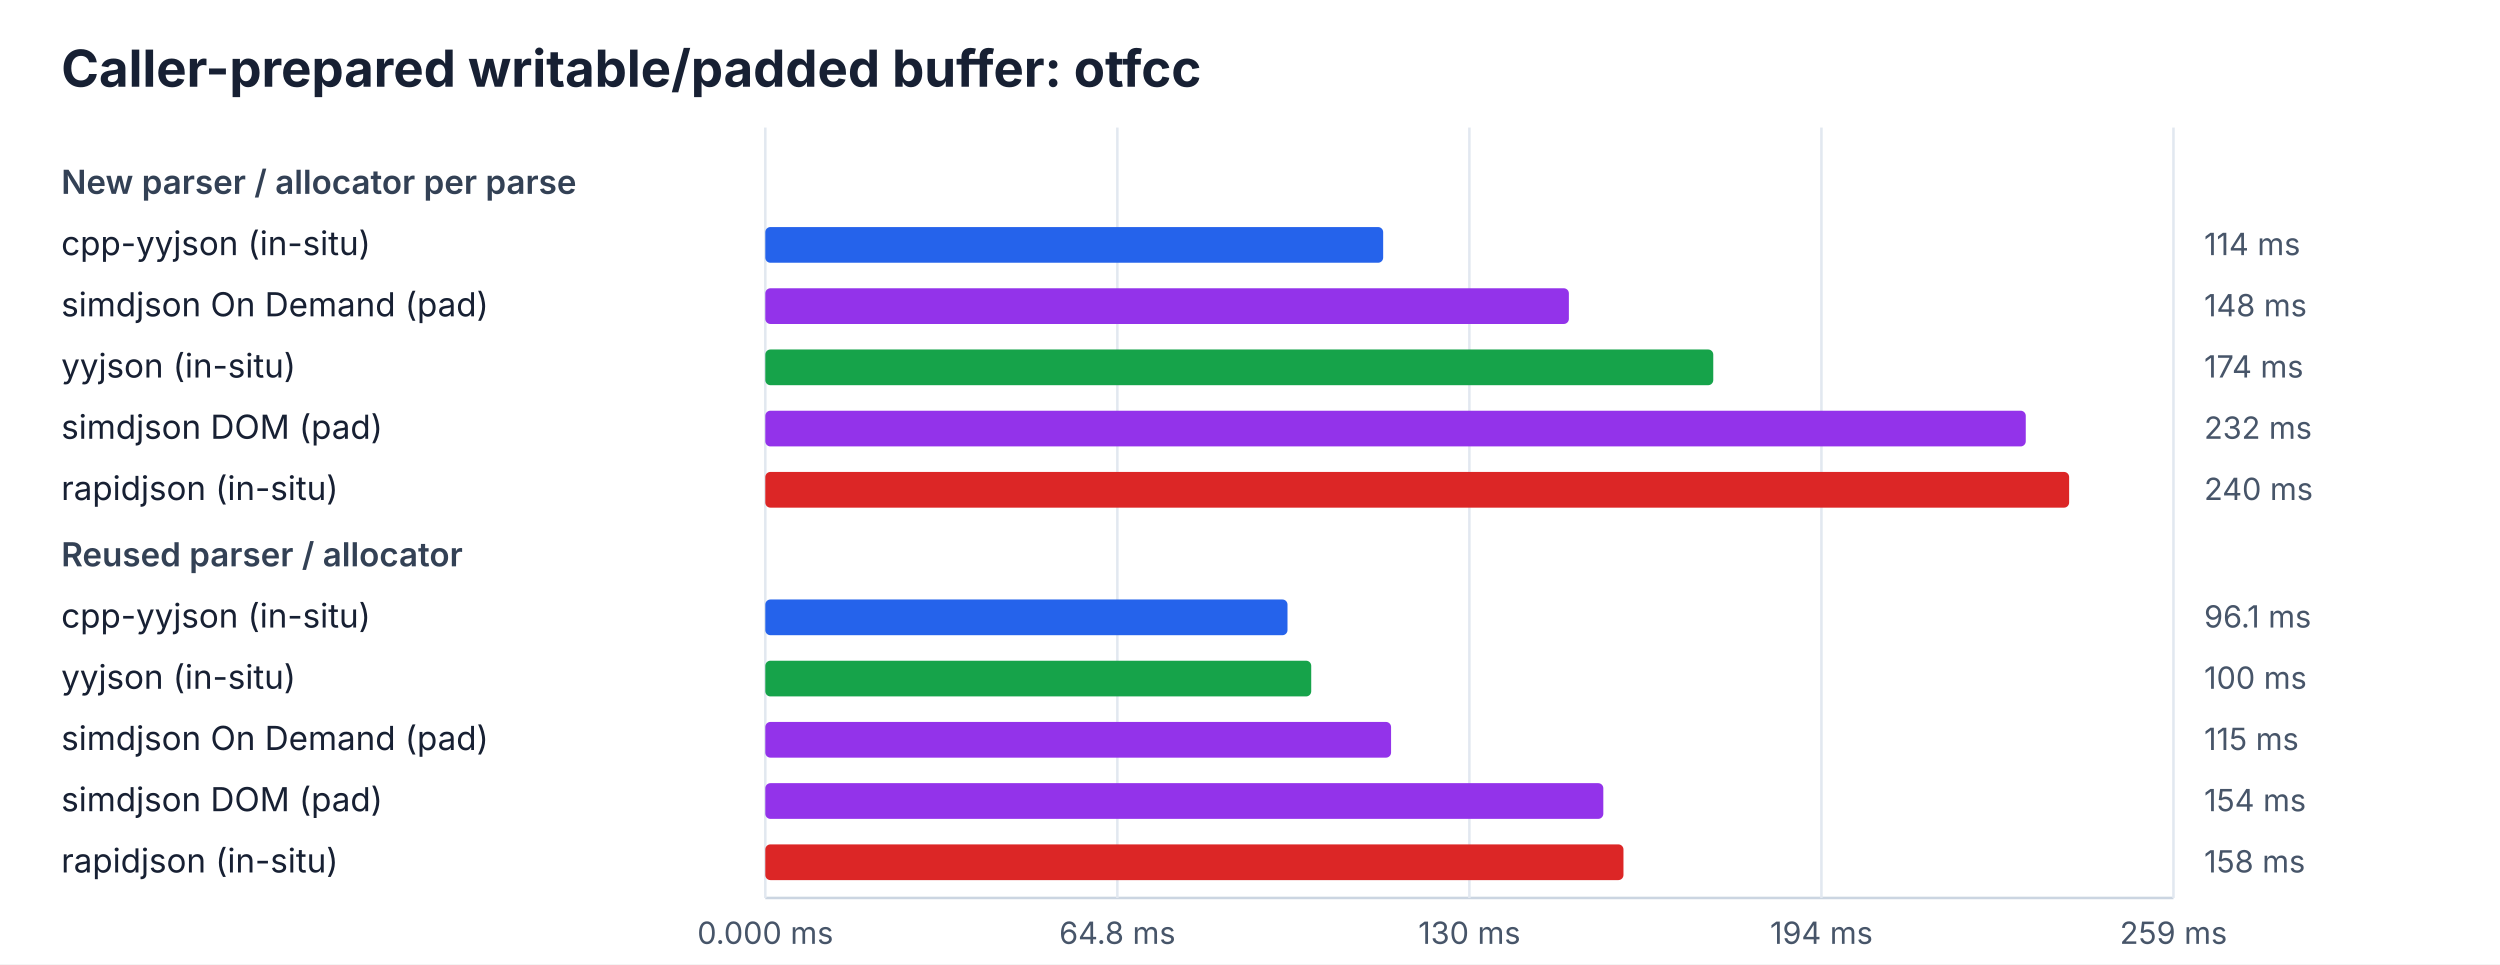
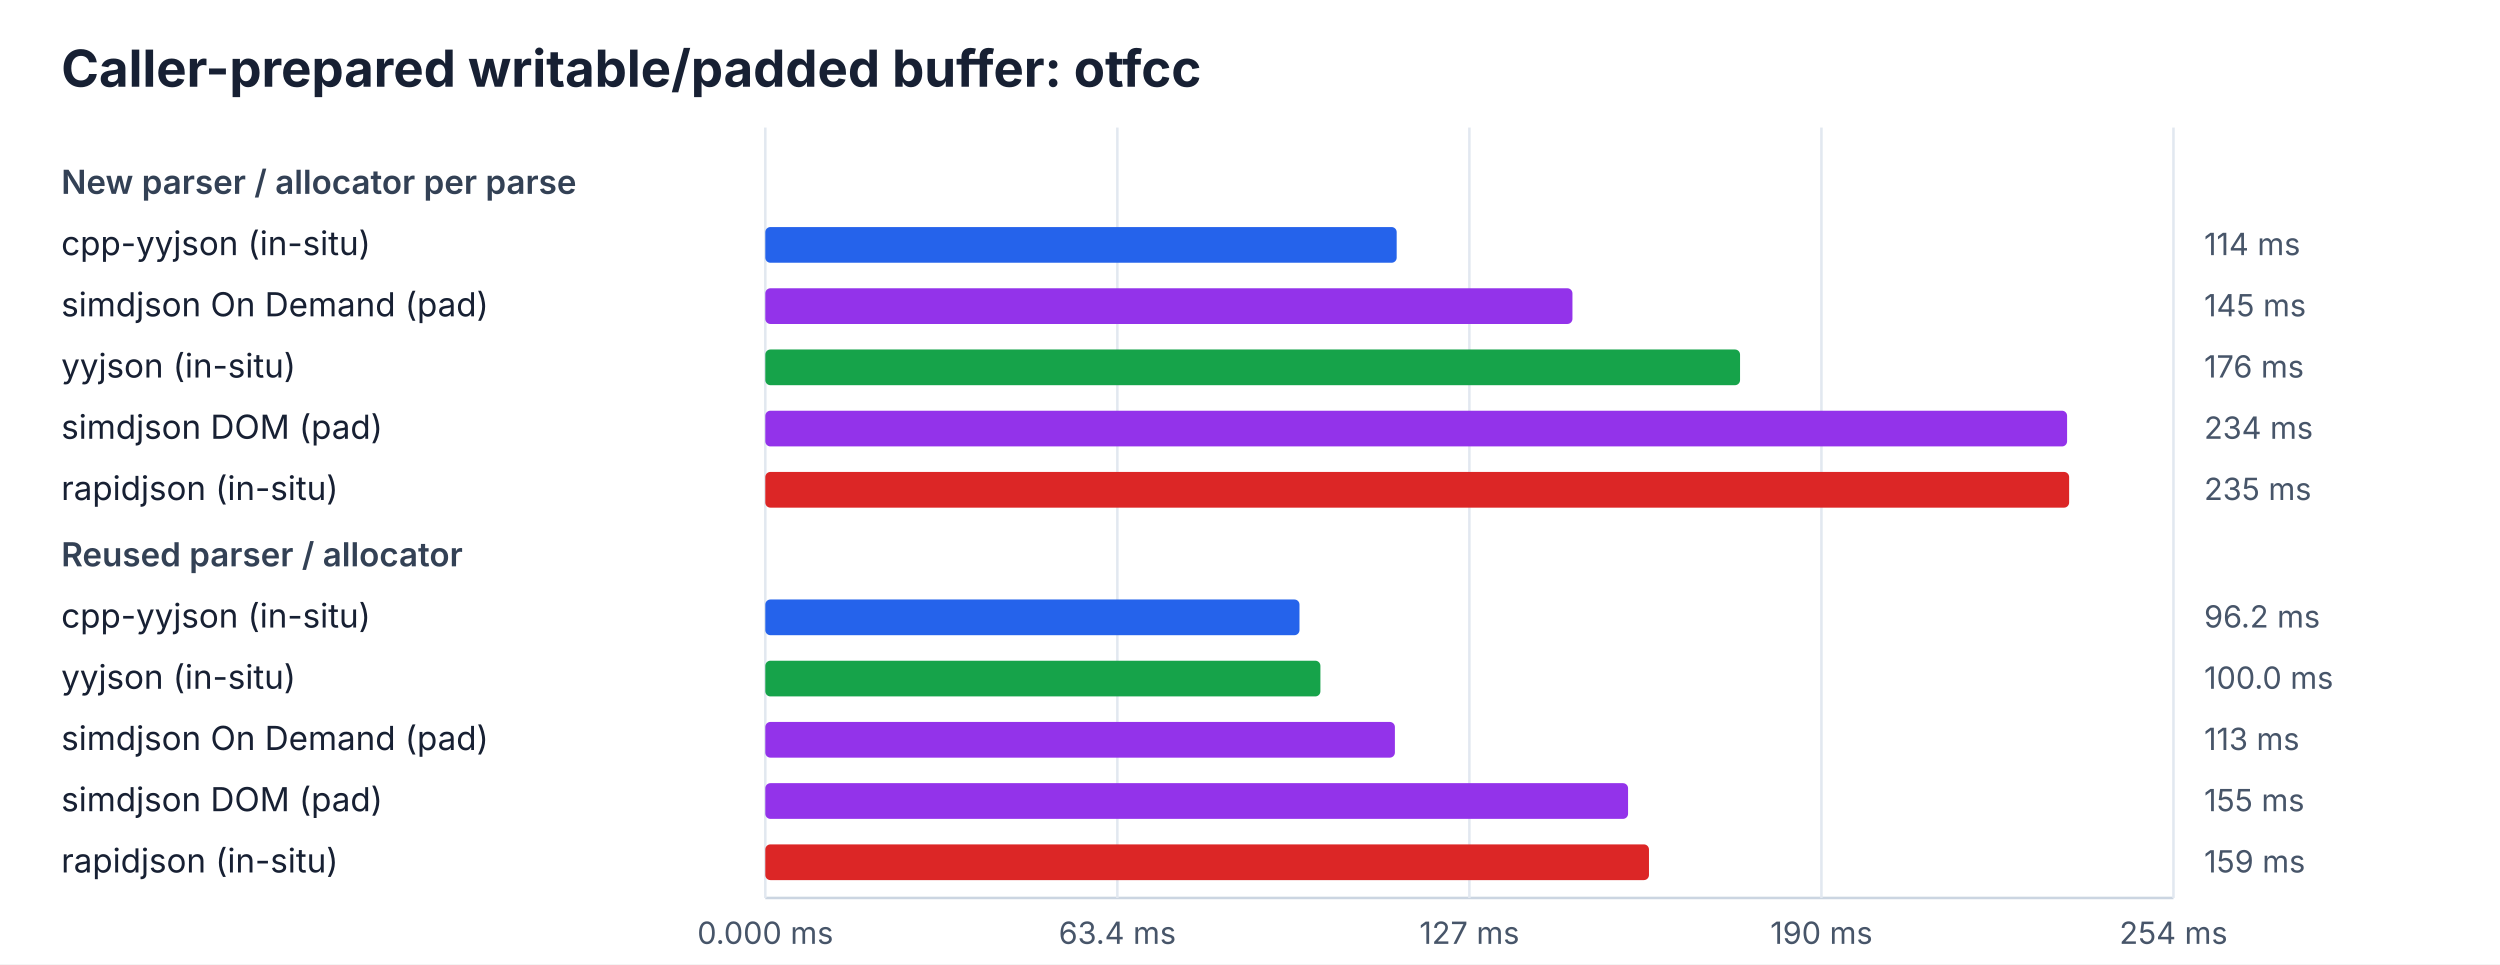
<svg xmlns="http://www.w3.org/2000/svg" width="980" height="378" viewBox="0 0 980 378">
  <rect width="100%" height="100%" fill="#ffffff" />
  <style>text{font-family:ui-sans-serif,system-ui,-apple-system,BlinkMacSystemFont,"Segoe UI",sans-serif;fill:#172033}.title{font-size:20px;font-weight:700}.heading{font-size:13px;font-weight:600;fill:#334155}.label{font-size:13px}.value{font-size:12px;fill:#475569}.axis{stroke:#cbd5e1;stroke-width:1}.grid{stroke:#e2e8f0;stroke-width:1}</style>
  <text x="24" y="34" class="title">Caller-prepared writable/padded buffer: otfcc</text>
  <line x1="300" y1="352" x2="852" y2="352" class="axis" />
  <line x1="300.0" y1="50" x2="300.0" y2="352" class="grid" />
  <text x="300.0" y="370" class="value" text-anchor="middle">0.000 ms</text>
  <line x1="438.0" y1="50" x2="438.0" y2="352" class="grid" />
-   <text x="438.0" y="370" class="value" text-anchor="middle">64.8 ms</text>
+   <text x="438.0" y="370" class="value" text-anchor="middle">63.4 ms</text>
  <line x1="576.0" y1="50" x2="576.0" y2="352" class="grid" />
-   <text x="576.0" y="370" class="value" text-anchor="middle">130 ms</text>
+   <text x="576.0" y="370" class="value" text-anchor="middle">127 ms</text>
  <line x1="714.0" y1="50" x2="714.0" y2="352" class="grid" />
-   <text x="714.0" y="370" class="value" text-anchor="middle">194 ms</text>
+   <text x="714.0" y="370" class="value" text-anchor="middle">190 ms</text>
  <line x1="852.0" y1="50" x2="852.0" y2="352" class="grid" />
-   <text x="852.0" y="370" class="value" text-anchor="middle">259 ms</text>
+   <text x="852.0" y="370" class="value" text-anchor="middle">254 ms</text>
  <text x="24" y="76" class="heading">New parser / allocator per parse</text>
  <text x="24" y="100" class="label">cpp-yyjson (in-situ)</text>
-   <rect x="300" y="89" width="242.2" height="14" rx="2" fill="#2563eb" />
+   <rect x="300" y="89" width="247.5" height="14" rx="2" fill="#2563eb" />
  <text x="864" y="100" class="value">114 ms</text>
  <text x="24" y="124" class="label">simdjson On Demand (pad)</text>
-   <rect x="300" y="113" width="315.0" height="14" rx="2" fill="#9333ea" />
-   <text x="864" y="124" class="value">148 ms</text>
+   <rect x="300" y="113" width="316.4" height="14" rx="2" fill="#9333ea" />
+   <text x="864" y="124" class="value">145 ms</text>
  <text x="24" y="148" class="label">yyjson (in-situ)</text>
-   <rect x="300" y="137" width="371.6" height="14" rx="2" fill="#16a34a" />
-   <text x="864" y="148" class="value">174 ms</text>
+   <rect x="300" y="137" width="382.1" height="14" rx="2" fill="#16a34a" />
+   <text x="864" y="148" class="value">176 ms</text>
  <text x="24" y="172" class="label">simdjson DOM (pad)</text>
-   <rect x="300" y="161" width="494.1" height="14" rx="2" fill="#9333ea" />
-   <text x="864" y="172" class="value">232 ms</text>
+   <rect x="300" y="161" width="510.3" height="14" rx="2" fill="#9333ea" />
+   <text x="864" y="172" class="value">234 ms</text>
  <text x="24" y="196" class="label">rapidjson (in-situ)</text>
  <rect x="300" y="185" width="511.1" height="14" rx="2" fill="#dc2626" />
-   <text x="864" y="196" class="value">240 ms</text>
+   <text x="864" y="196" class="value">235 ms</text>
  <text x="24" y="222" class="heading">Reused parser / allocator</text>
  <text x="24" y="246" class="label">cpp-yyjson (in-situ)</text>
-   <rect x="300" y="235" width="204.7" height="14" rx="2" fill="#2563eb" />
-   <text x="864" y="246" class="value">96.1 ms</text>
+   <rect x="300" y="235" width="209.4" height="14" rx="2" fill="#2563eb" />
+   <text x="864" y="246" class="value">96.2 ms</text>
  <text x="24" y="270" class="label">yyjson (in-situ)</text>
-   <rect x="300" y="259" width="214.0" height="14" rx="2" fill="#16a34a" />
-   <text x="864" y="270" class="value">100 ms</text>
+   <rect x="300" y="259" width="217.6" height="14" rx="2" fill="#16a34a" />
+   <text x="864" y="270" class="value">100.0 ms</text>
  <text x="24" y="294" class="label">simdjson On Demand (pad)</text>
-   <rect x="300" y="283" width="245.3" height="14" rx="2" fill="#9333ea" />
-   <text x="864" y="294" class="value">115 ms</text>
+   <rect x="300" y="283" width="246.8" height="14" rx="2" fill="#9333ea" />
+   <text x="864" y="294" class="value">113 ms</text>
  <text x="24" y="318" class="label">simdjson DOM (pad)</text>
-   <rect x="300" y="307" width="328.5" height="14" rx="2" fill="#9333ea" />
-   <text x="864" y="318" class="value">154 ms</text>
+   <rect x="300" y="307" width="338.2" height="14" rx="2" fill="#9333ea" />
+   <text x="864" y="318" class="value">155 ms</text>
  <text x="24" y="342" class="label">rapidjson (in-situ)</text>
-   <rect x="300" y="331" width="336.4" height="14" rx="2" fill="#dc2626" />
-   <text x="864" y="342" class="value">158 ms</text>
+   <rect x="300" y="331" width="346.4" height="14" rx="2" fill="#dc2626" />
+   <text x="864" y="342" class="value">159 ms</text>
</svg>
